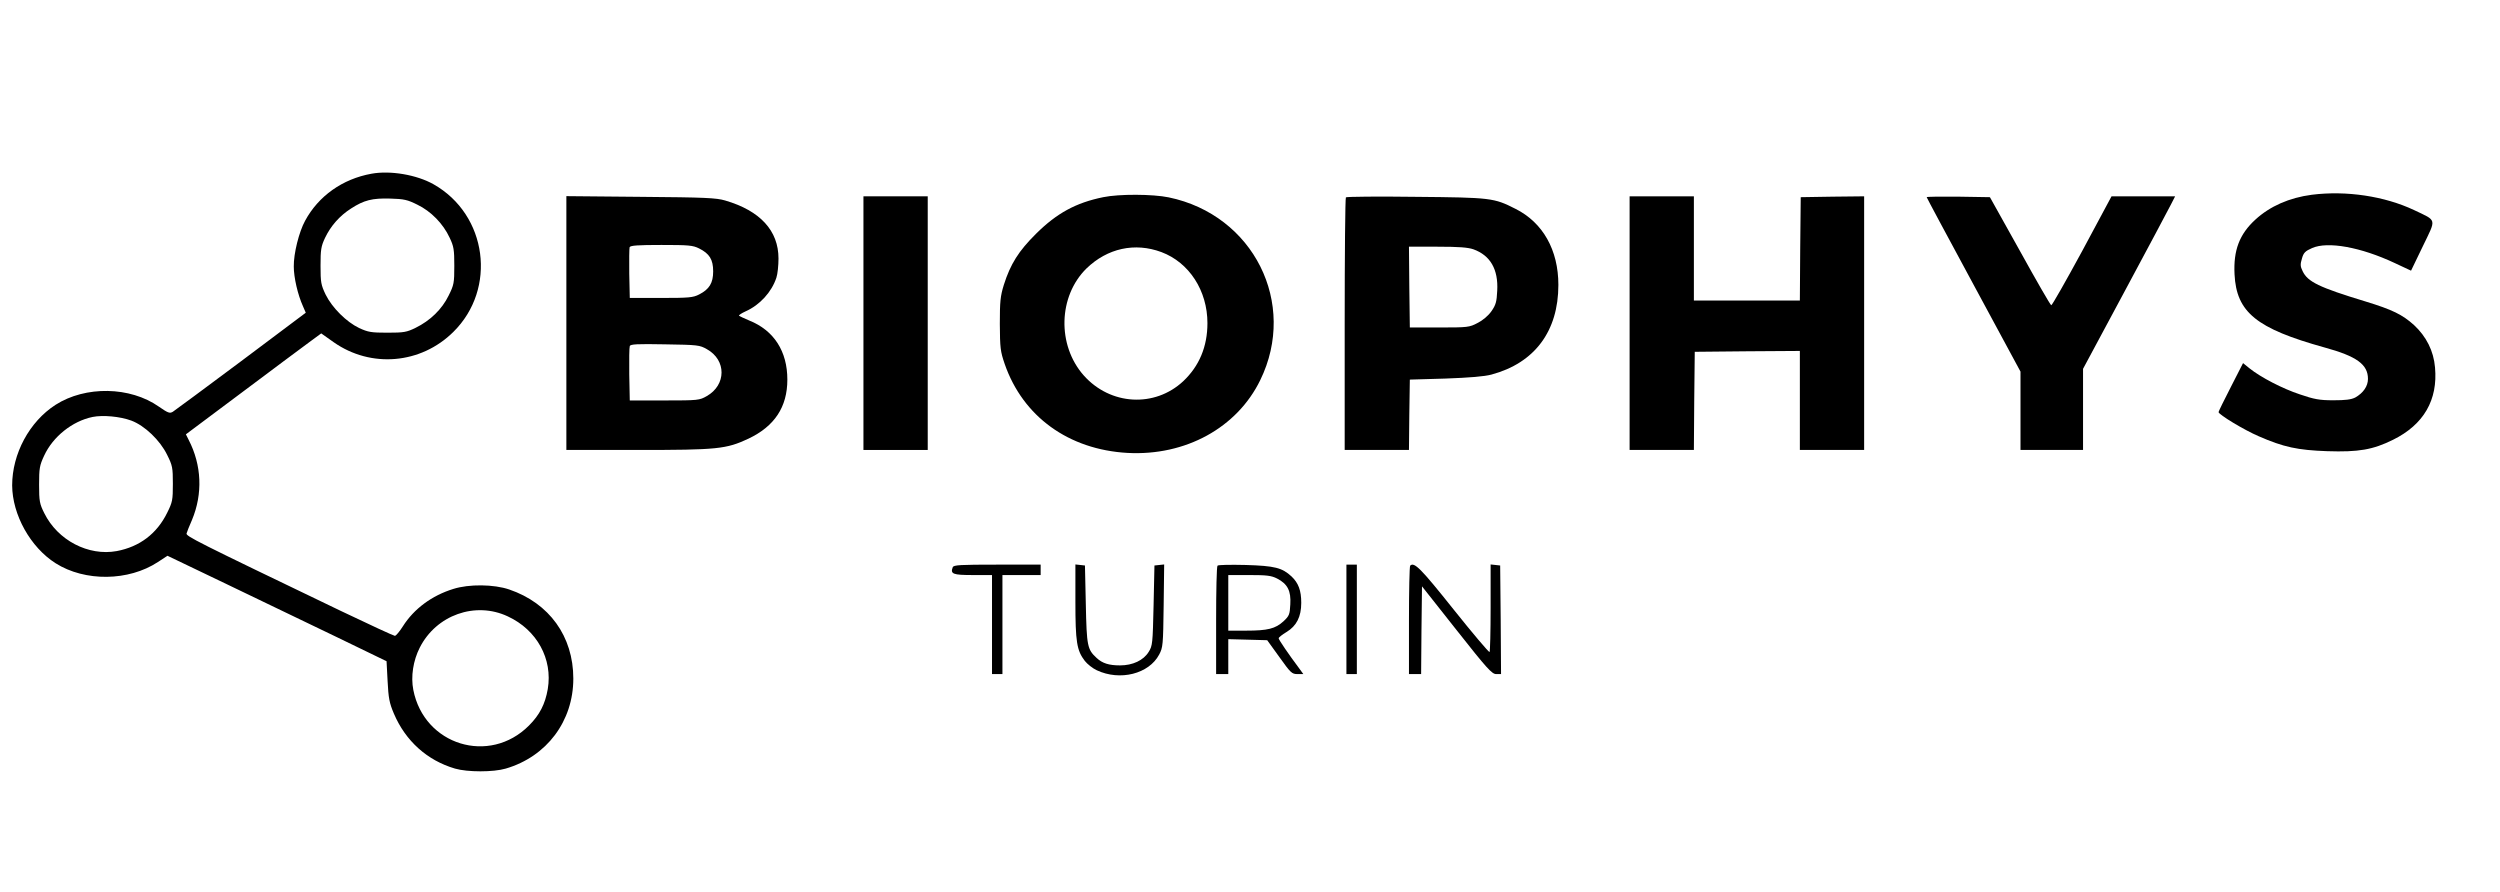
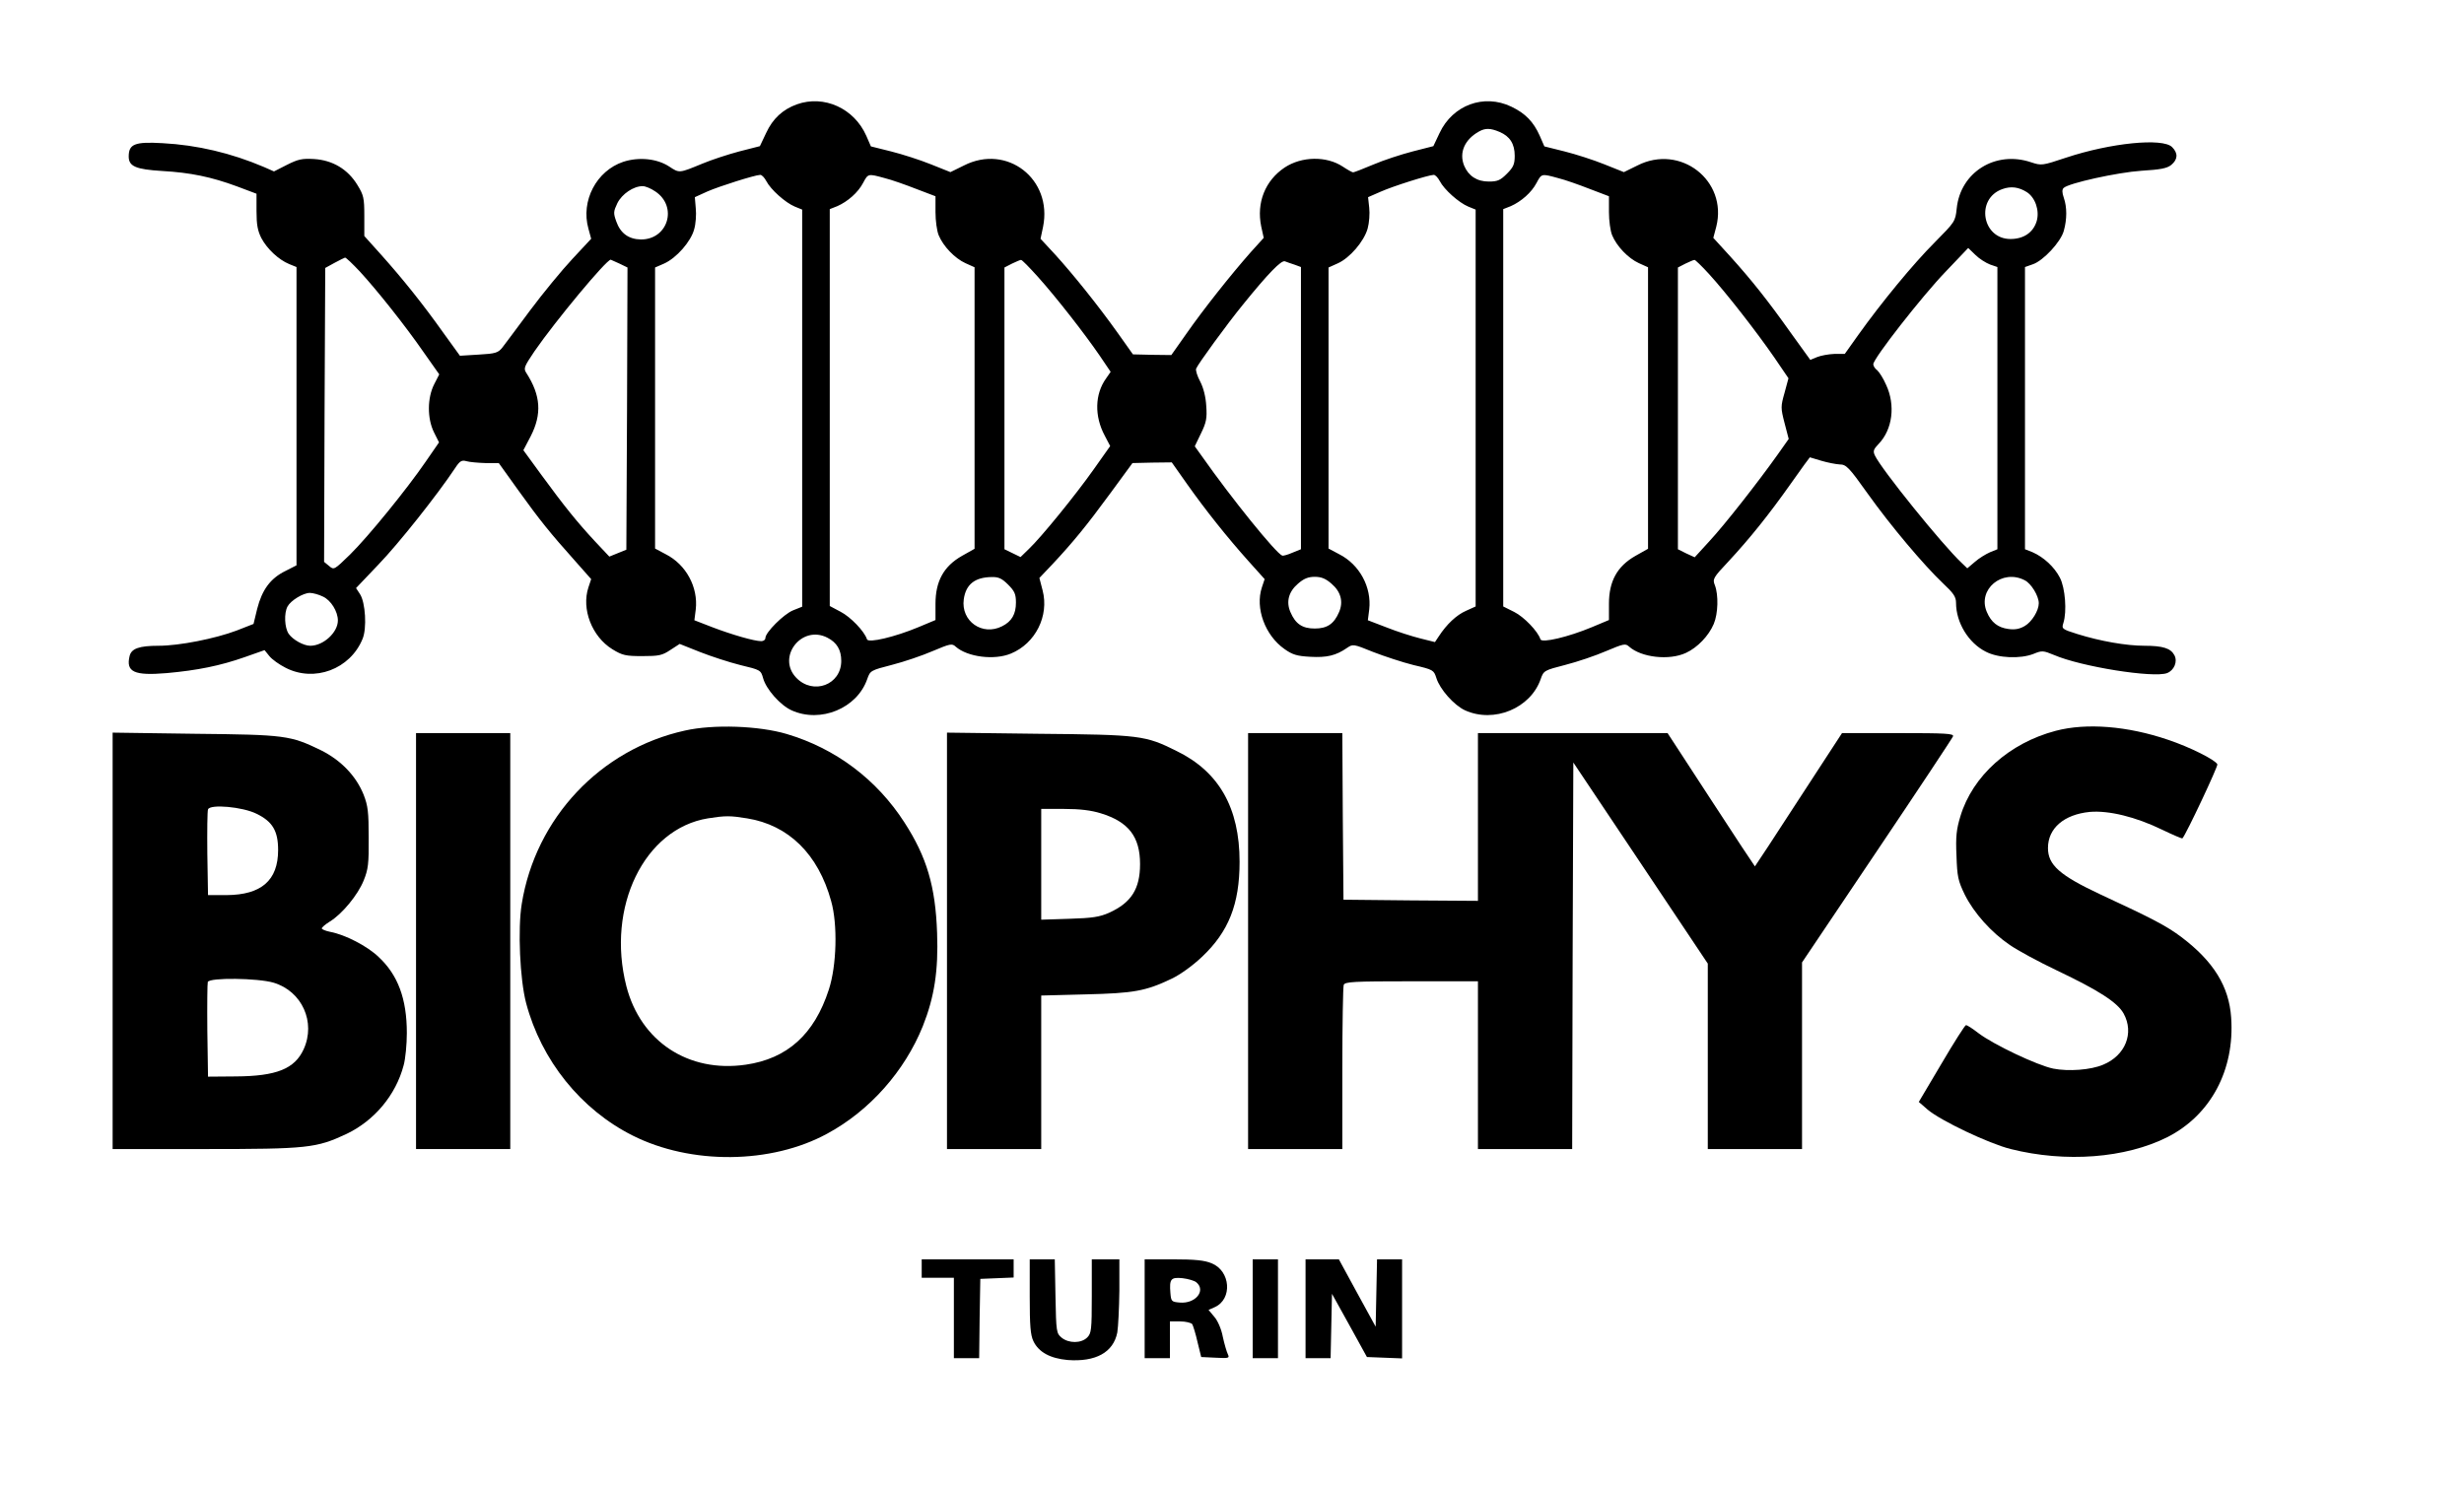
- <svg xmlns="http://www.w3.org/2000/svg" version="1.0" width="1439pt" height="513pt" viewBox="0 0 1439 513" preserveAspectRatio="xMidYMid meet">
-   <g transform="translate(0,513) scale(0.1,-0.1)" fill="#000000" stroke="none">
-     <path d="M2138 4130 c-166 -30 -305 -128 -382 -271 -35 -64 -66 -188 -65 -263 0 -63 23 -163 53 -229 l16 -37 -372 -279 c-205 -153 -382 -284 -393 -291 -18 -11 -28 -7 -80 29 -166 117 -423 121 -595 11 -151 -97 -250 -282 -250 -464 1 -169 105 -356 250 -448 169 -107 420 -104 589 7 l55 36 340 -163 c187 -90 471 -226 630 -303 l291 -141 6 -114 c5 -98 10 -126 36 -187 67 -158 192 -270 352 -317 72 -21 221 -21 292 0 236 69 389 273 389 518 0 243 -138 434 -369 513 -88 30 -231 32 -322 3 -123 -38 -226 -114 -290 -215 -19 -30 -39 -54 -46 -55 -6 0 -145 64 -310 143 -845 406 -894 431 -889 447 2 8 16 43 31 77 63 151 56 316 -19 461 l-16 32 317 237 c175 131 350 262 390 291 l72 53 72 -51 c214 -150 501 -126 688 59 253 249 196 675 -113 850 -97 55 -249 81 -358 61z m264 -178 c79 -38 149 -110 186 -190 24 -50 27 -69 27 -162 0 -99 -2 -110 -33 -172 -38 -78 -106 -144 -190 -185 -51 -25 -67 -28 -162 -28 -93 0 -111 3 -163 27 -73 35 -155 116 -193 193 -26 55 -29 69 -29 165 0 93 3 112 26 161 33 69 84 127 150 169 74 48 122 60 225 57 79 -2 100 -7 156 -35z m-1646 -1243 c77 -29 165 -113 206 -197 31 -62 33 -74 33 -167 0 -93 -2 -105 -33 -167 -59 -120 -158 -195 -290 -220 -163 -30 -340 62 -417 218 -27 54 -30 69 -30 164 0 95 3 111 29 167 50 109 162 199 279 223 59 12 158 3 223 -21z m2167 -1127 c168 -78 259 -245 230 -418 -15 -87 -47 -149 -108 -210 -228 -229 -604 -113 -666 205 -15 77 -1 168 37 243 95 188 320 268 507 180z" />
-     <path d="M13307 4009 c-130 -17 -241 -66 -325 -143 -92 -84 -127 -177 -120 -315 11 -219 126 -312 518 -421 186 -51 250 -98 250 -181 0 -42 -27 -81 -73 -107 -24 -12 -55 -16 -127 -16 -80 0 -110 6 -192 34 -100 33 -225 98 -290 150 l-37 30 -70 -137 c-39 -76 -71 -141 -71 -145 0 -14 147 -103 231 -139 144 -63 225 -80 394 -86 181 -6 263 8 380 66 176 87 258 229 241 416 -8 95 -50 178 -121 244 -67 60 -123 88 -280 136 -267 81 -332 113 -361 174 -14 28 -14 40 -4 73 9 33 19 43 58 60 90 40 280 6 476 -86 l94 -44 68 141 c78 162 83 144 -51 208 -170 80 -389 113 -588 88z" />
-     <path d="M6350 3995 c-157 -32 -267 -92 -386 -210 -101 -100 -148 -175 -186 -295 -20 -65 -23 -95 -23 -225 1 -138 3 -157 28 -230 105 -303 368 -493 707 -512 333 -18 630 144 764 419 216 442 -39 951 -527 1052 -92 19 -285 20 -377 1z m335 -316 c160 -60 265 -222 265 -409 0 -135 -47 -247 -139 -334 -165 -154 -420 -139 -573 33 -154 174 -147 456 16 616 120 116 278 151 431 94z" />
-     <path d="M3260 3271 l0 -731 410 0 c460 0 510 5 638 65 150 71 224 182 224 340 0 163 -77 283 -219 340 -29 12 -56 25 -59 28 -3 3 14 14 38 25 81 36 150 111 177 194 7 21 12 70 12 110 0 160 -105 275 -307 334 -51 15 -116 18 -486 21 l-428 4 0 -730z m764 429 c60 -30 81 -64 81 -132 0 -67 -22 -103 -81 -133 -35 -18 -59 -20 -219 -20 l-180 0 -3 140 c-1 76 0 145 2 152 4 10 47 13 183 13 157 0 181 -2 217 -20z m45 -580 c113 -63 112 -206 -1 -270 -42 -24 -49 -25 -243 -25 l-200 0 -3 150 c-1 82 0 155 3 163 4 11 42 13 202 10 190 -3 200 -4 242 -28z" />
-     <path d="M4970 3270 l0 -730 185 0 185 0 0 730 0 730 -185 0 -185 0 0 -730z" />
-     <path d="M7747 3994 c-4 -4 -7 -333 -7 -731 l0 -723 185 0 185 0 2 203 3 202 205 6 c139 5 224 12 265 23 249 67 385 250 385 516 0 201 -89 359 -247 438 -124 63 -140 65 -573 69 -217 3 -399 1 -403 -3z m734 -299 c97 -35 144 -115 137 -239 -3 -63 -8 -81 -33 -117 -18 -26 -50 -53 -80 -68 -47 -25 -57 -26 -220 -26 l-170 0 -3 233 -2 232 164 0 c122 0 175 -4 207 -15z" />
-     <path d="M9380 3270 l0 -730 185 0 185 0 2 283 3 282 303 3 302 2 0 -285 0 -285 185 0 185 0 0 730 0 730 -182 -2 -183 -3 -3 -297 -2 -298 -305 0 -305 0 0 300 0 300 -185 0 -185 0 0 -730z" />
-     <path d="M11090 3995 c0 -3 122 -230 270 -504 l270 -500 0 -225 0 -226 180 0 180 0 0 233 0 234 241 449 c132 247 252 470 265 497 l24 47 -183 0 -183 0 -169 -315 c-94 -173 -174 -314 -178 -312 -5 1 -86 142 -180 312 l-173 310 -182 3 c-100 1 -182 0 -182 -3z" />
-     <path d="M5484 1865 c-15 -39 1 -45 116 -45 l110 0 0 -285 0 -285 30 0 30 0 0 285 0 285 110 0 110 0 0 30 0 30 -250 0 c-214 0 -251 -2 -256 -15z" />
-     <path d="M6190 1667 c0 -232 8 -281 54 -341 14 -18 45 -43 69 -54 134 -63 300 -21 359 90 22 41 23 56 26 281 l3 238 -28 -3 -28 -3 -5 -230 c-5 -218 -6 -232 -28 -267 -30 -49 -92 -78 -165 -78 -64 0 -102 12 -135 43 -53 49 -57 67 -62 307 l-5 225 -27 3 -28 3 0 -214z" />
-     <path d="M7008 1874 c-5 -4 -8 -146 -8 -316 l0 -308 35 0 35 0 0 100 0 101 112 -3 112 -3 70 -97 c65 -91 72 -98 104 -98 l34 0 -24 33 c-60 80 -118 165 -118 173 0 5 20 21 45 36 58 35 85 88 85 168 0 71 -16 114 -56 152 -54 50 -96 61 -264 66 -85 2 -158 1 -162 -4z m343 -74 c60 -31 81 -71 76 -149 -3 -58 -6 -66 -39 -97 -47 -43 -91 -54 -215 -54 l-103 0 0 160 0 160 120 0 c102 0 127 -3 161 -20z" />
-     <path d="M7750 1565 l0 -315 30 0 30 0 0 315 0 315 -30 0 -30 0 0 -315z" />
-     <path d="M8117 1874 c-4 -4 -7 -146 -7 -316 l0 -308 35 0 35 0 2 252 3 253 200 -253 c175 -222 203 -252 227 -252 l28 0 -2 313 -3 312 -27 3 -28 3 0 -249 c0 -137 -3 -252 -6 -255 -4 -3 -97 107 -208 246 -189 237 -226 274 -249 251z" />
+ <svg xmlns="http://www.w3.org/2000/svg" version="1.0" width="1072pt" height="647pt" viewBox="0 0 1072 647" preserveAspectRatio="xMidYMid meet">
+   <g transform="translate(0,647) scale(0.1,-0.1)" fill="#000000" stroke="none">
+     <path d="M3467 6016 c-61 -22 -105 -62 -134 -125 l-27 -57 -90 -23 c-49 -13 -122 -37 -160 -53 -102 -42 -100 -42 -144 -13 -53 35 -132 43 -200 21 -117 -39 -186 -170 -152 -291 l12 -44 -82 -88 c-45 -48 -128 -149 -184 -224 -55 -75 -110 -147 -121 -162 -18 -22 -29 -26 -102 -30 l-82 -5 -73 101 c-88 124 -177 235 -272 341 l-71 79 0 87 c0 79 -3 91 -30 135 -42 69 -108 108 -189 113 -52 3 -69 -1 -117 -25 l-57 -29 -43 19 c-143 61 -291 96 -442 104 -121 7 -147 -4 -147 -58 0 -43 31 -56 145 -63 124 -7 215 -26 326 -67 l85 -32 0 -76 c0 -59 5 -85 21 -117 25 -47 75 -94 121 -113 l32 -13 0 -649 0 -649 -49 -25 c-65 -32 -101 -82 -122 -164 l-16 -66 -74 -29 c-93 -35 -249 -66 -339 -66 -84 0 -118 -12 -126 -44 -17 -70 19 -87 161 -75 134 12 233 32 341 70 l85 30 21 -26 c11 -14 43 -37 71 -51 125 -64 280 -6 334 125 20 46 13 160 -11 196 l-17 26 98 103 c86 89 256 303 333 419 21 32 29 36 50 30 14 -4 51 -7 82 -8 l58 0 86 -120 c92 -128 137 -184 247 -307 l69 -78 -12 -36 c-31 -94 15 -214 104 -269 44 -27 58 -30 131 -30 72 0 86 3 122 27 l40 26 88 -35 c48 -19 128 -45 176 -57 88 -21 89 -22 99 -57 13 -48 75 -118 124 -140 126 -57 285 9 329 136 13 37 15 38 108 62 51 13 131 40 177 60 76 32 84 34 100 19 51 -45 168 -60 240 -30 107 44 167 164 138 275 l-14 54 57 60 c88 94 148 167 252 309 l96 131 85 2 86 1 67 -95 c80 -113 173 -230 267 -335 l70 -78 -12 -36 c-30 -90 14 -209 98 -268 35 -25 55 -31 113 -34 71 -4 111 5 160 39 25 17 27 17 113 -18 49 -19 128 -45 176 -57 86 -20 88 -22 99 -56 15 -49 77 -119 125 -141 126 -57 285 9 329 136 13 37 15 38 108 62 51 13 131 40 177 60 76 32 84 34 100 19 53 -47 174 -61 247 -27 50 23 99 74 121 126 19 45 21 126 5 168 -11 27 -8 33 59 104 91 98 175 202 273 341 43 61 80 112 81 112 0 0 23 -7 50 -15 27 -8 63 -15 80 -16 28 0 40 -12 121 -126 102 -143 245 -312 328 -391 46 -43 57 -59 57 -85 0 -86 54 -175 130 -213 54 -28 150 -32 208 -9 36 15 42 14 88 -5 118 -51 432 -101 492 -79 31 12 47 50 32 78 -16 30 -50 41 -130 41 -79 0 -193 20 -292 51 -67 21 -69 23 -61 48 16 50 8 153 -15 197 -24 47 -71 90 -119 111 l-33 13 0 614 0 614 34 12 c45 15 122 97 135 146 14 50 14 103 0 143 -8 23 -8 36 -1 43 21 21 235 68 339 75 81 5 110 10 129 25 29 24 31 51 4 78 -41 41 -268 18 -461 -46 -105 -35 -107 -35 -153 -20 -154 52 -307 -43 -323 -201 -6 -57 -8 -59 -96 -148 -94 -94 -232 -262 -332 -402 l-59 -83 -45 0 c-25 -1 -59 -7 -76 -14 l-29 -12 -83 115 c-102 144 -173 233 -266 336 l-73 80 13 49 c50 200 -156 361 -343 266 l-59 -29 -85 34 c-47 19 -125 44 -173 56 l-88 22 -20 46 c-27 61 -63 98 -124 127 -119 57 -255 7 -312 -115 l-27 -57 -90 -23 c-50 -13 -127 -38 -171 -57 -45 -19 -84 -34 -88 -34 -4 0 -24 11 -45 25 -71 47 -179 45 -253 -4 -85 -57 -123 -153 -102 -256 l11 -50 -57 -63 c-89 -101 -206 -249 -278 -352 l-67 -95 -83 1 -84 2 -66 93 c-84 118 -193 254 -273 342 l-63 68 11 52 c42 208 -157 362 -344 267 l-59 -29 -85 34 c-47 19 -125 44 -173 56 l-88 22 -20 46 c-53 120 -184 179 -302 137z m3057 -120 c45 -19 66 -52 66 -104 0 -37 -6 -50 -34 -78 -29 -29 -41 -34 -79 -34 -51 0 -88 24 -107 69 -23 57 2 114 65 149 27 15 49 15 89 -2z m-3190 -214 c19 -37 83 -94 124 -111 l32 -13 0 -864 0 -864 -40 -16 c-41 -17 -120 -96 -120 -120 0 -8 -8 -14 -18 -14 -30 0 -127 28 -211 60 l-80 31 6 47 c11 97 -42 195 -130 240 l-47 25 0 611 0 612 39 17 c54 24 117 96 131 149 7 23 10 65 7 92 l-4 48 55 25 c53 23 205 71 229 72 7 1 19 -12 27 -27z m515 13 c29 -7 91 -29 137 -47 l84 -32 0 -69 c0 -37 6 -82 14 -101 20 -48 70 -100 116 -121 l40 -18 0 -613 0 -612 -55 -31 c-79 -45 -115 -110 -115 -208 l0 -71 -74 -31 c-103 -43 -218 -70 -224 -53 -11 35 -72 98 -115 120 l-47 25 0 863 0 864 33 13 c45 20 90 59 112 101 22 41 21 41 94 21z m2415 -13 c19 -37 83 -94 124 -111 l32 -13 0 -864 0 -863 -42 -19 c-41 -18 -84 -58 -119 -112 l-16 -24 -64 16 c-36 9 -102 30 -147 48 l-81 31 6 47 c11 97 -42 195 -130 240 l-47 25 0 611 0 612 40 18 c52 23 114 95 130 151 7 25 10 66 7 91 l-5 46 55 24 c54 24 206 72 230 73 7 1 19 -12 27 -27z m515 13 c29 -7 91 -29 137 -47 l84 -32 0 -69 c0 -37 6 -82 14 -101 20 -48 70 -100 116 -121 l40 -18 0 -613 0 -612 -55 -31 c-79 -45 -115 -110 -115 -208 l0 -71 -74 -31 c-103 -43 -218 -70 -224 -53 -11 35 -72 98 -114 119 l-48 24 0 864 0 865 33 13 c45 20 90 59 112 101 22 41 21 41 94 21z m-3928 -58 c99 -66 55 -210 -63 -209 -53 1 -89 27 -107 79 -13 36 -12 43 5 79 20 40 70 74 110 74 12 0 36 -10 55 -23z m5967 -3 c37 -24 56 -80 43 -126 -15 -50 -57 -78 -114 -78 -124 0 -153 175 -36 217 38 14 72 9 107 -13z m-160 -315 l32 -11 0 -614 0 -614 -32 -13 c-18 -8 -48 -26 -66 -42 l-33 -28 -25 24 c-84 79 -349 407 -377 467 -9 19 -6 27 16 50 61 63 74 169 33 257 -12 28 -30 56 -39 64 -10 7 -17 19 -17 26 0 25 213 297 313 401 l100 105 31 -30 c17 -17 46 -35 64 -42z m-7092 -31 c77 -84 197 -235 278 -352 l67 -95 -22 -43 c-30 -59 -31 -148 -1 -209 l22 -44 -58 -84 c-83 -121 -249 -325 -329 -404 -69 -67 -70 -68 -91 -50 l-22 18 2 639 3 640 40 22 c22 12 43 22 46 23 4 1 33 -27 65 -61z m1129 35 l35 -17 -2 -614 -3 -614 -37 -15 -37 -15 -63 67 c-77 83 -132 151 -233 289 l-78 107 32 61 c49 96 44 177 -19 275 -13 20 -10 27 35 94 91 132 313 399 332 399 1 0 18 -8 38 -17z m1820 -57 c79 -88 201 -244 269 -343 l48 -71 -20 -29 c-49 -68 -51 -164 -6 -248 l24 -46 -70 -99 c-81 -115 -232 -300 -284 -349 l-36 -35 -35 17 -35 17 0 613 0 613 33 17 c17 8 35 16 39 16 4 1 36 -32 73 -73z m1118 52 l27 -10 0 -614 0 -614 -37 -15 c-20 -9 -40 -14 -44 -13 -27 9 -223 252 -348 430 l-33 46 27 56 c23 47 27 66 23 119 -2 39 -12 79 -26 106 -13 24 -21 50 -18 57 8 20 133 192 204 279 111 137 166 193 182 188 8 -3 27 -10 43 -15z m1802 -40 c75 -82 206 -250 284 -363 l62 -91 -17 -63 c-17 -60 -17 -66 0 -132 l18 -69 -48 -68 c-86 -121 -231 -306 -297 -377 l-64 -70 -37 17 -36 18 0 613 0 613 33 17 c17 8 35 16 39 16 3 1 32 -27 63 -61z m-3049 -1352 c28 -28 34 -41 34 -78 0 -50 -18 -82 -60 -103 -86 -44 -180 22 -167 117 9 65 48 96 121 97 30 1 45 -6 72 -33z m1407 4 c41 -35 52 -79 33 -123 -22 -52 -52 -72 -106 -72 -54 0 -84 20 -106 72 -19 44 -8 88 33 123 25 22 44 30 73 30 29 0 48 -8 73 -30z m3016 15 c28 -14 61 -68 61 -100 0 -32 -30 -81 -61 -99 -22 -13 -43 -17 -71 -13 -46 6 -75 29 -94 74 -42 98 67 189 165 138z m-7404 -71 c35 -16 65 -65 65 -104 0 -52 -63 -110 -120 -110 -29 0 -76 26 -94 52 -18 26 -21 90 -5 119 14 26 68 59 97 59 13 0 39 -7 57 -16z m2195 -179 c41 -21 60 -53 60 -101 0 -104 -122 -150 -196 -73 -86 90 24 232 136 174z" />
+     <path d="M2980 3291 c-368 -81 -650 -381 -710 -754 -18 -109 -8 -330 19 -432 66 -249 238 -463 463 -576 254 -128 603 -125 847 8 185 100 337 272 416 468 50 126 68 241 62 405 -7 203 -45 331 -142 481 -121 188 -300 322 -512 385 -121 36 -319 43 -443 15z m270 -382 c181 -29 310 -156 366 -360 29 -102 24 -281 -10 -385 -63 -195 -181 -301 -362 -327 -249 -36 -457 101 -519 342 -88 344 78 685 355 730 77 12 96 12 170 0z" />
+     <path d="M8944 3290 c-202 -53 -362 -196 -415 -372 -17 -56 -21 -88 -17 -172 3 -91 7 -109 36 -169 40 -80 115 -164 196 -219 33 -23 125 -73 205 -111 183 -87 263 -139 290 -187 47 -85 8 -183 -89 -223 -54 -23 -151 -30 -217 -17 -69 14 -259 104 -325 154 -26 20 -50 36 -55 35 -4 0 -52 -75 -106 -167 l-99 -167 38 -33 c56 -48 266 -148 362 -172 239 -60 499 -40 682 52 188 96 293 292 277 520 -9 135 -76 244 -216 350 -64 48 -122 79 -353 186 -177 83 -228 128 -228 202 0 86 70 146 182 157 82 7 199 -21 316 -78 46 -22 85 -39 87 -37 16 17 155 313 152 322 -8 19 -119 75 -215 107 -176 60 -355 74 -488 39z" />
+     <path d="M490 2376 l0 -906 401 0 c447 0 485 4 617 66 121 58 214 169 248 298 8 28 14 92 14 141 0 149 -39 253 -123 331 -50 48 -146 97 -210 109 -20 4 -37 11 -37 15 0 5 16 18 35 30 54 33 122 116 147 178 20 49 23 74 22 187 0 111 -3 138 -22 187 -33 82 -99 150 -185 193 -134 65 -154 68 -549 72 l-358 5 0 -906z m626 553 c70 -34 94 -75 94 -158 0 -132 -73 -195 -224 -196 l-81 0 -3 180 c-1 98 0 186 3 193 9 24 151 11 211 -19z m74 -735 c124 -37 185 -172 131 -290 -39 -85 -118 -117 -296 -118 l-120 -1 -3 200 c-1 110 0 205 2 212 8 20 218 17 286 -3z" />
+     <path d="M1810 2375 l0 -905 205 0 205 0 0 905 0 905 -205 0 -205 0 0 -905z" />
+     <path d="M4120 2376 l0 -906 205 0 205 0 0 334 0 334 193 5 c209 5 261 14 374 68 38 18 92 57 132 95 116 109 164 229 164 414 0 234 -89 392 -274 482 -136 68 -158 71 -601 75 l-398 5 0 -906z m669 555 c121 -37 171 -102 171 -221 0 -108 -38 -168 -135 -212 -41 -18 -72 -23 -172 -26 l-123 -4 0 241 0 241 99 0 c69 0 118 -6 160 -19z" />
+     <path d="M5430 2375 l0 -905 205 0 205 0 0 349 c0 192 3 356 6 365 5 14 41 16 295 16 l289 0 0 -365 0 -365 205 0 205 0 2 841 3 841 293 -438 292 -437 0 -404 0 -403 205 0 205 0 0 406 0 406 326 485 c179 266 328 491 331 499 4 12 -31 14 -239 14 l-244 0 -189 -290 c-103 -159 -189 -290 -190 -290 -1 0 -87 130 -191 290 l-189 290 -412 0 -413 0 0 -365 0 -365 -292 2 -293 3 -3 363 -2 362 -205 0 -205 0 0 -905z" />
+     <path d="M4010 950 l0 -40 70 0 70 0 0 -175 0 -175 55 0 55 0 2 173 3 172 73 3 72 3 0 39 0 40 -200 0 -200 0 0 -40z" />
+     <path d="M4480 829 c0 -127 3 -168 16 -195 23 -48 73 -75 149 -82 122 -9 199 33 216 120 4 24 8 105 9 181 l0 137 -60 0 -60 0 0 -160 c0 -147 -2 -162 -20 -180 -26 -26 -80 -26 -111 -1 -23 19 -24 25 -27 180 l-3 161 -55 0 -54 0 0 -161z" />
+     <path d="M4980 775 l0 -215 55 0 55 0 0 80 0 80 44 0 c25 0 48 -6 53 -12 4 -7 15 -42 23 -78 l16 -65 63 -3 c57 -3 61 -2 53 15 -5 10 -15 44 -22 76 -6 33 -22 70 -37 87 l-25 30 27 12 c78 35 69 158 -14 191 -31 13 -73 17 -166 17 l-125 0 0 -215z m225 115 c43 -36 -4 -94 -72 -88 -36 3 -38 5 -41 42 -5 61 2 69 53 64 25 -3 52 -11 60 -18z" />
+     <path d="M5450 775 l0 -215 55 0 55 0 0 215 0 215 -55 0 -55 0 0 -215z" />
+     <path d="M5680 775 l0 -215 55 0 54 0 3 140 3 140 76 -137 76 -138 76 -3 77 -3 0 216 0 215 -55 0 -54 0 -3 -147 -3 -146 -80 146 -80 147 -72 0 -73 0 0 -215z" />
  </g>
</svg>
